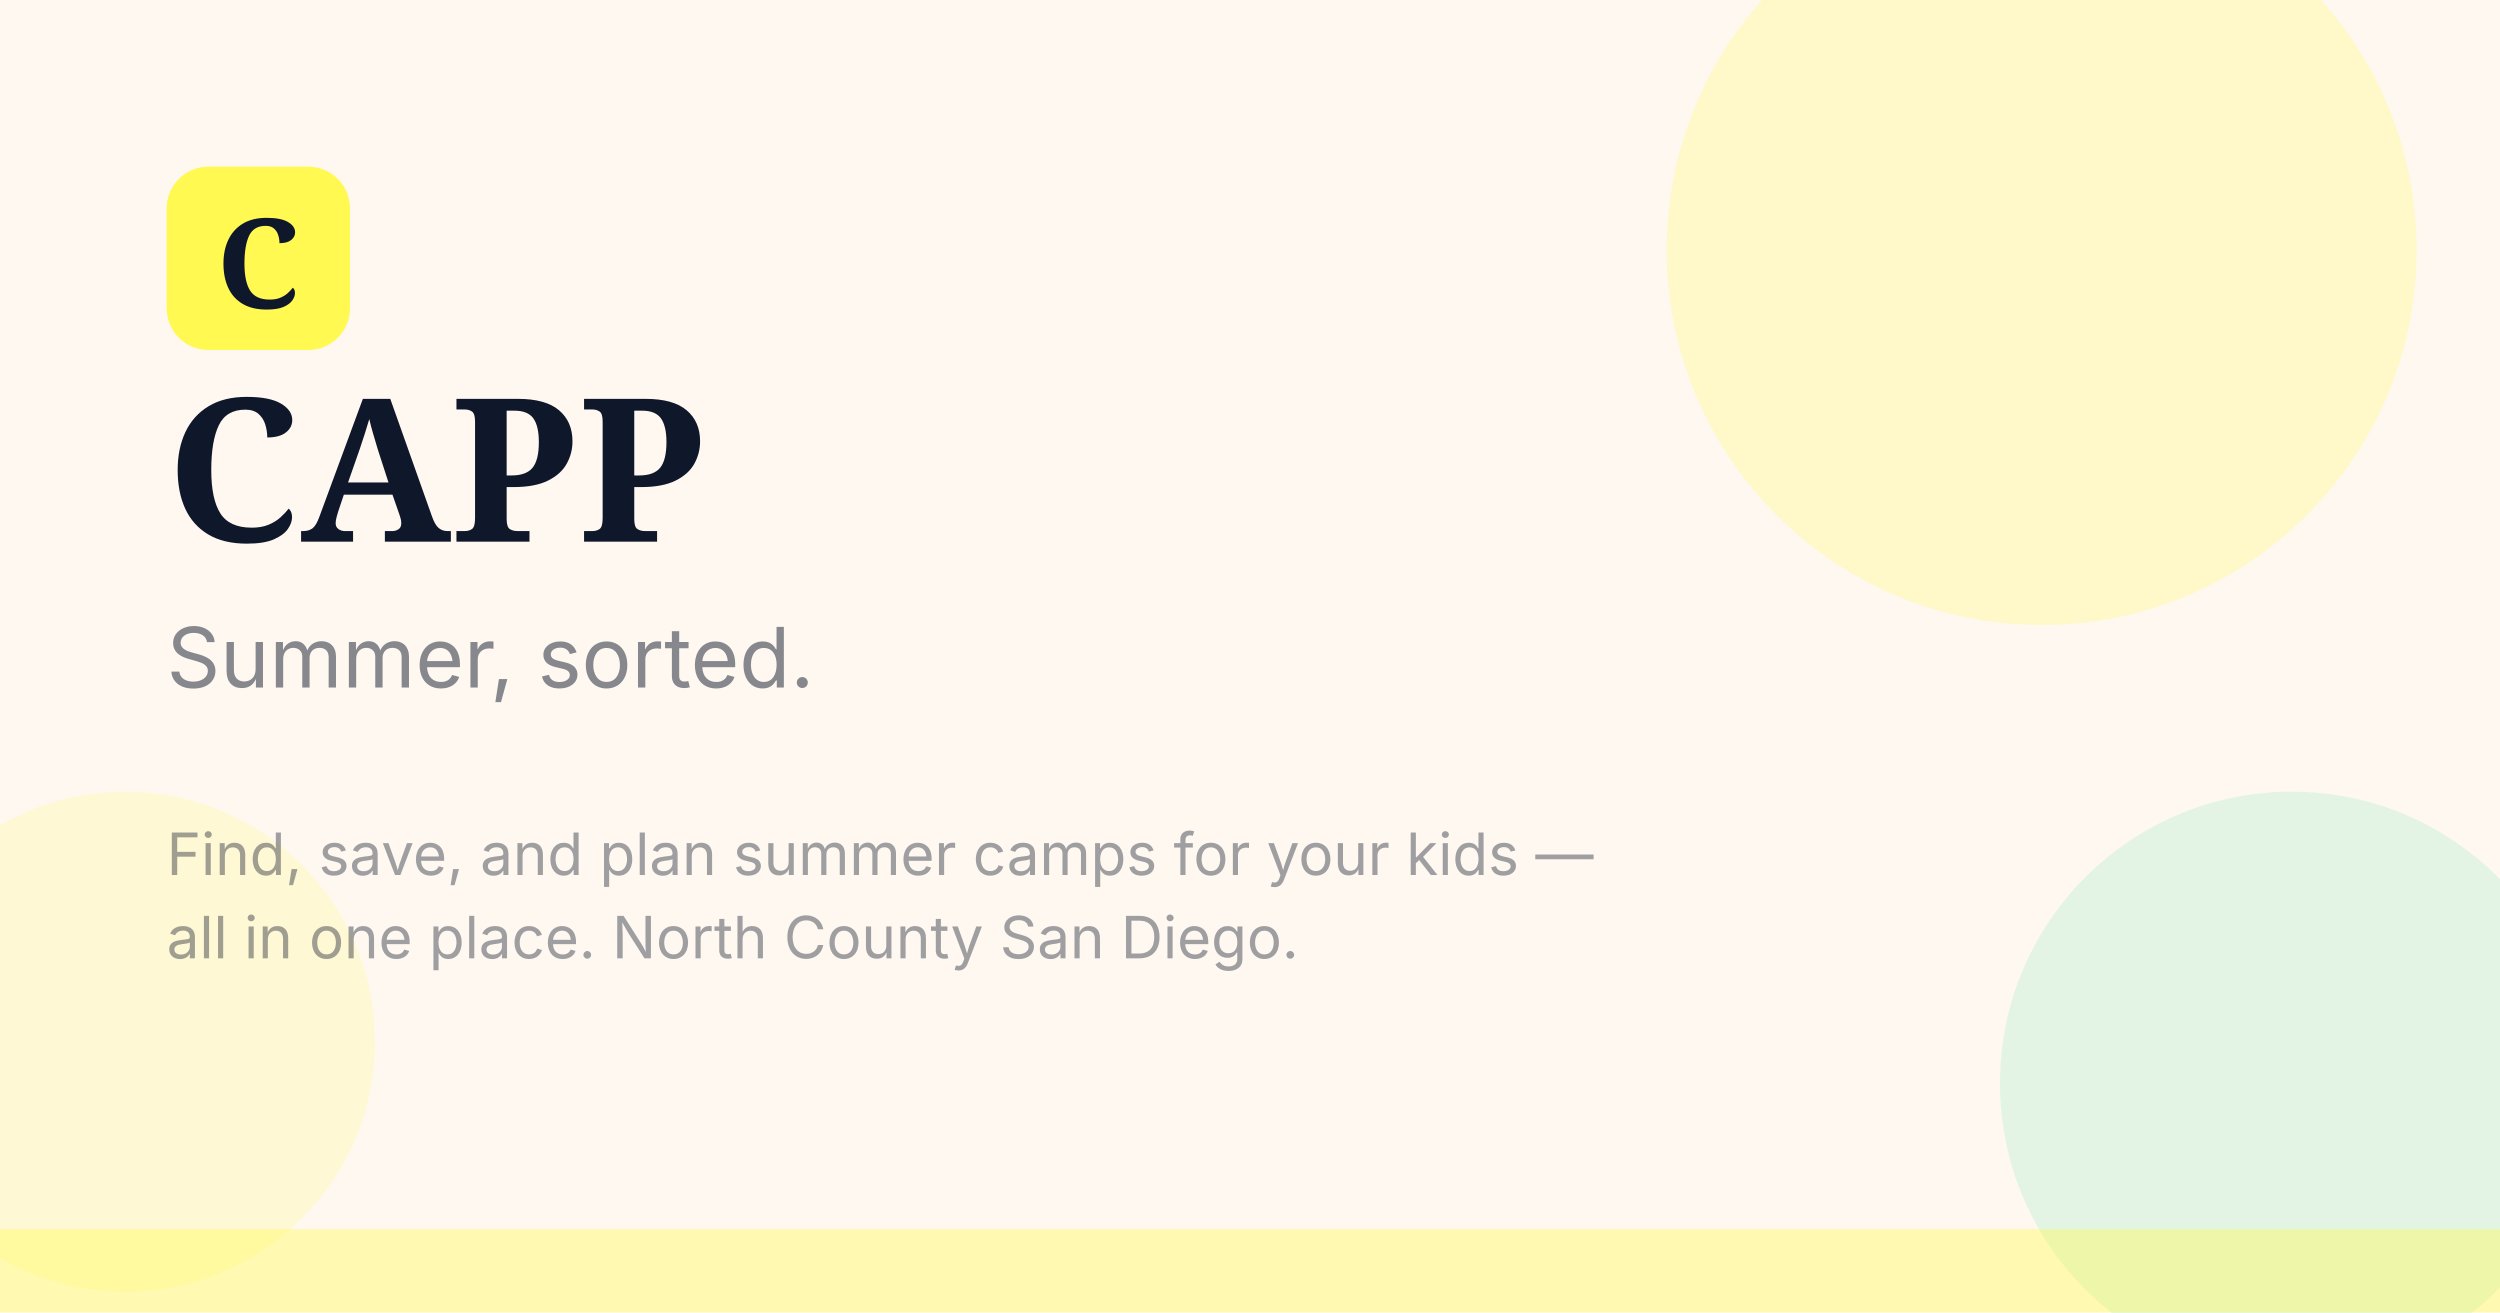
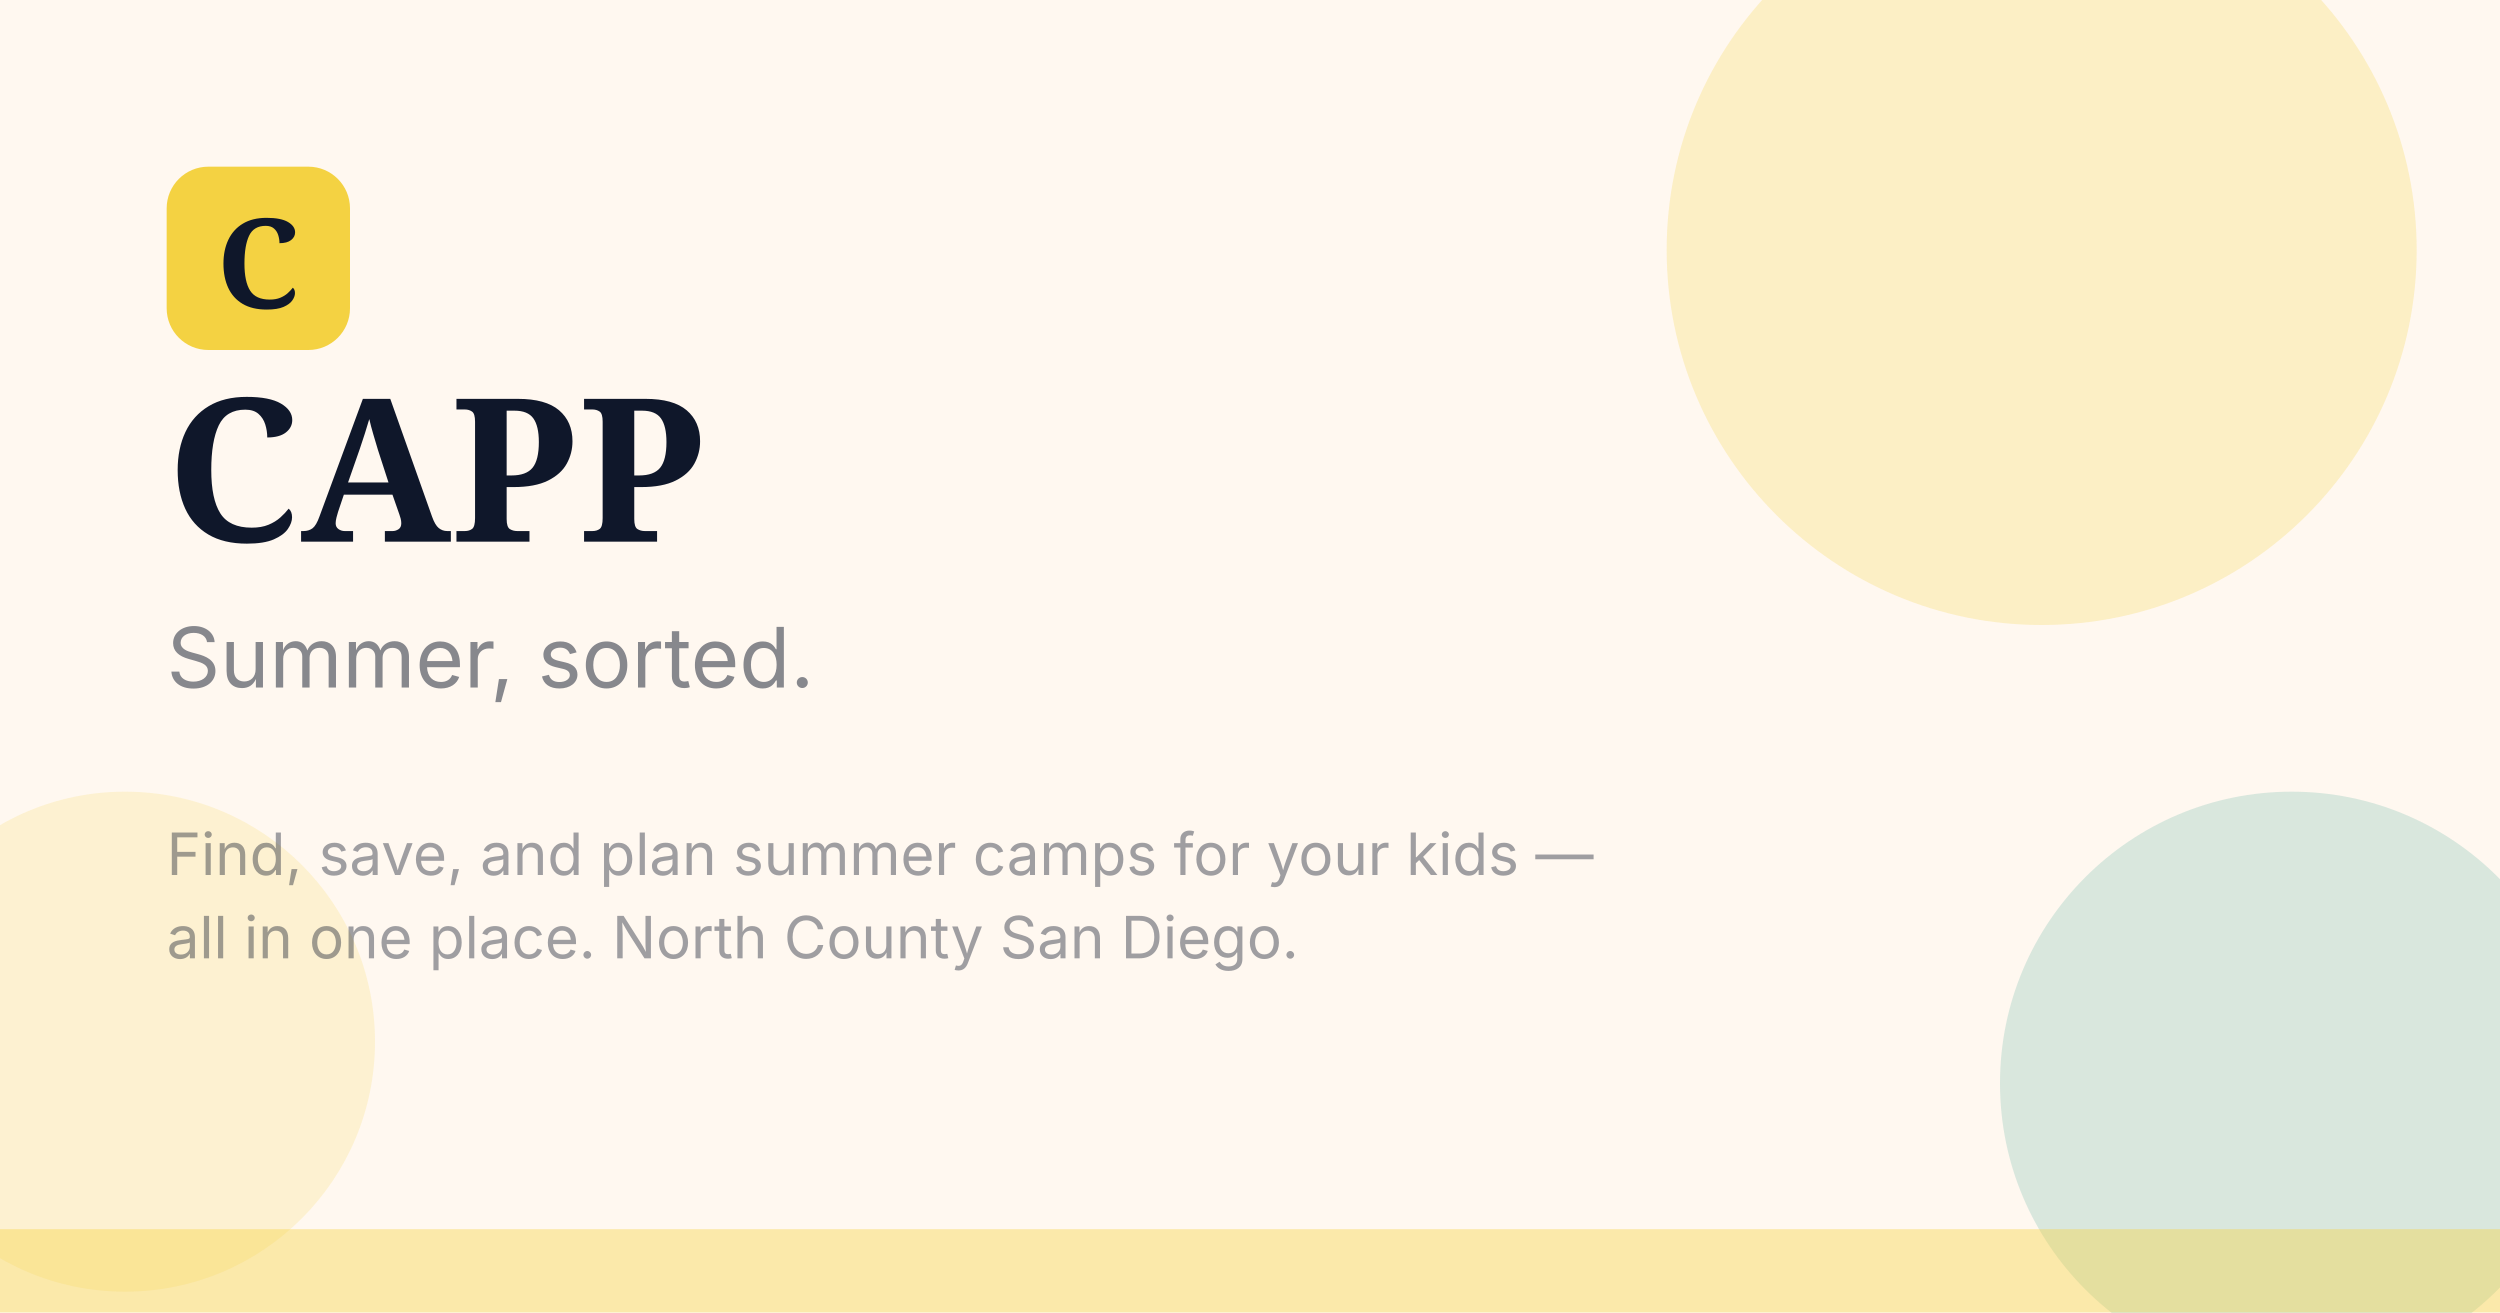
<svg xmlns="http://www.w3.org/2000/svg" viewBox="0 0 1200 630" width="1200" height="630">
  <rect width="1200" height="630" fill="#FFF8F0" />
-   <circle cx="980" cy="120" r="180" fill="#FFF952" opacity="0.25" />
-   <circle cx="1100" cy="520" r="140" fill="#44DD9E" opacity="0.15" />
-   <circle cx="60" cy="500" r="120" fill="#FFF952" opacity="0.18" />
-   <rect x="80" y="80" width="88" height="88" rx="20" fill="#FFF952" />
+   <circle cx="980" cy="120" r="180" fill="#F4D242" opacity="0.25" />
+   <circle cx="1100" cy="520" r="140" fill="#008471" opacity="0.15" />
+   <circle cx="60" cy="500" r="120" fill="#F4D242" opacity="0.18" />
+   <rect x="80" y="80" width="88" height="88" rx="20" fill="#F4D242" />
  <text x="124" y="148" font-family="Georgia, serif" font-weight="700" font-size="60" text-anchor="middle" fill="#0f172a">C</text>
  <text x="80" y="260" font-family="Georgia, serif" font-weight="700" font-size="96" fill="#0f172a">CAPP</text>
  <text x="80" y="330" font-family="-apple-system, Helvetica Neue, sans-serif" font-size="40" fill="#0f172a" opacity="0.5">Summer, sorted.</text>
  <text x="80" y="420" font-family="-apple-system, Helvetica Neue, sans-serif" font-size="28" fill="#0f172a" opacity="0.4">Find, save, and plan summer camps for your kids —</text>
  <text x="80" y="460" font-family="-apple-system, Helvetica Neue, sans-serif" font-size="28" fill="#0f172a" opacity="0.4">all in one place. North County San Diego.</text>
-   <rect x="0" y="590" width="1200" height="40" fill="#FFF952" opacity="0.4" />
+   <rect x="0" y="590" width="1200" height="40" fill="#F4D242" opacity="0.4" />
</svg>
